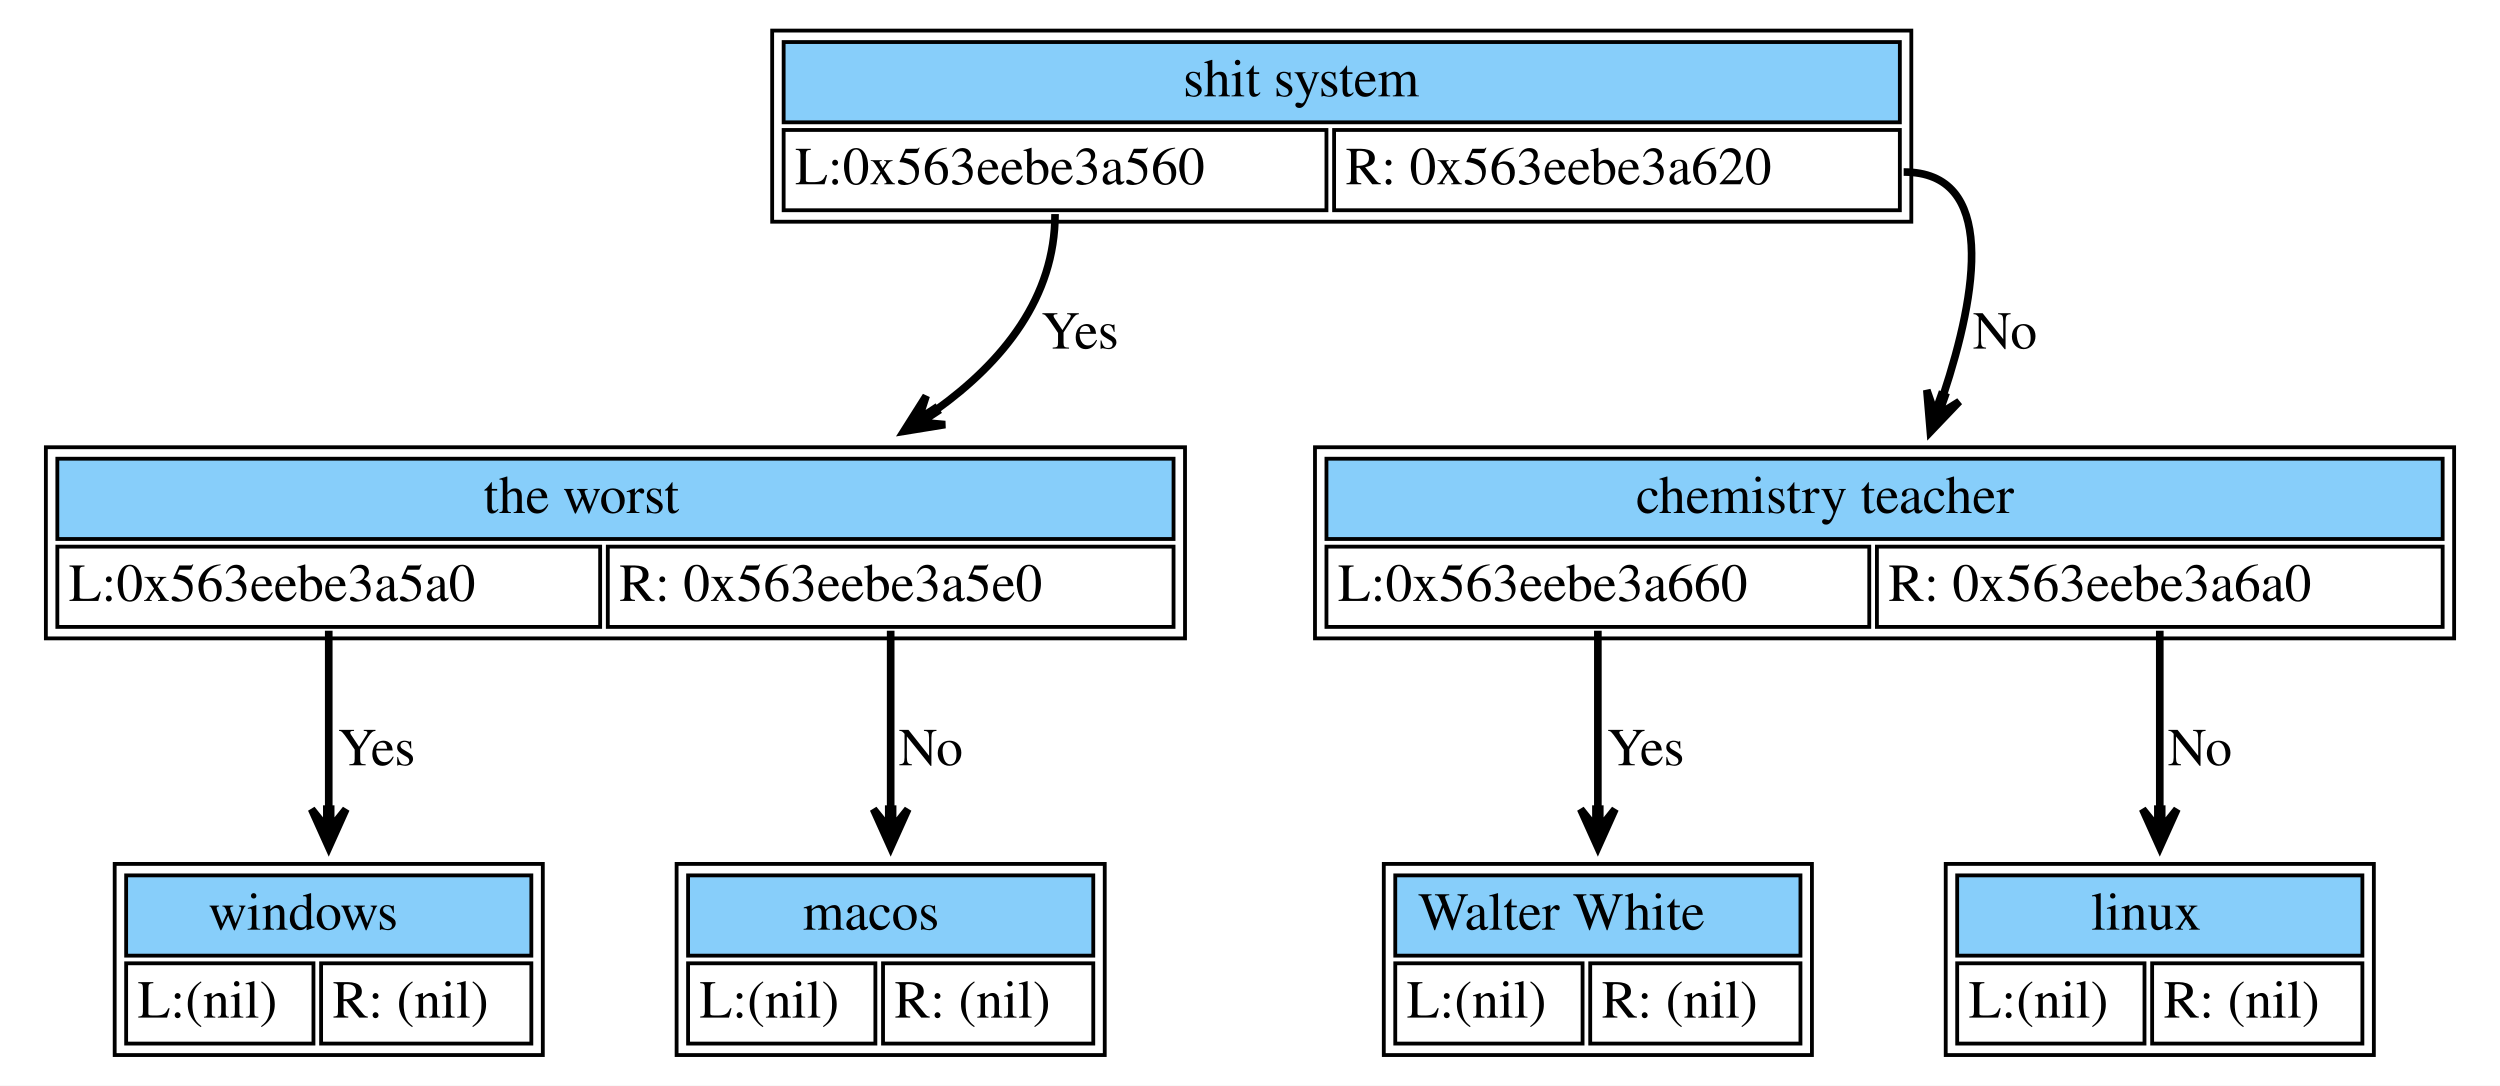
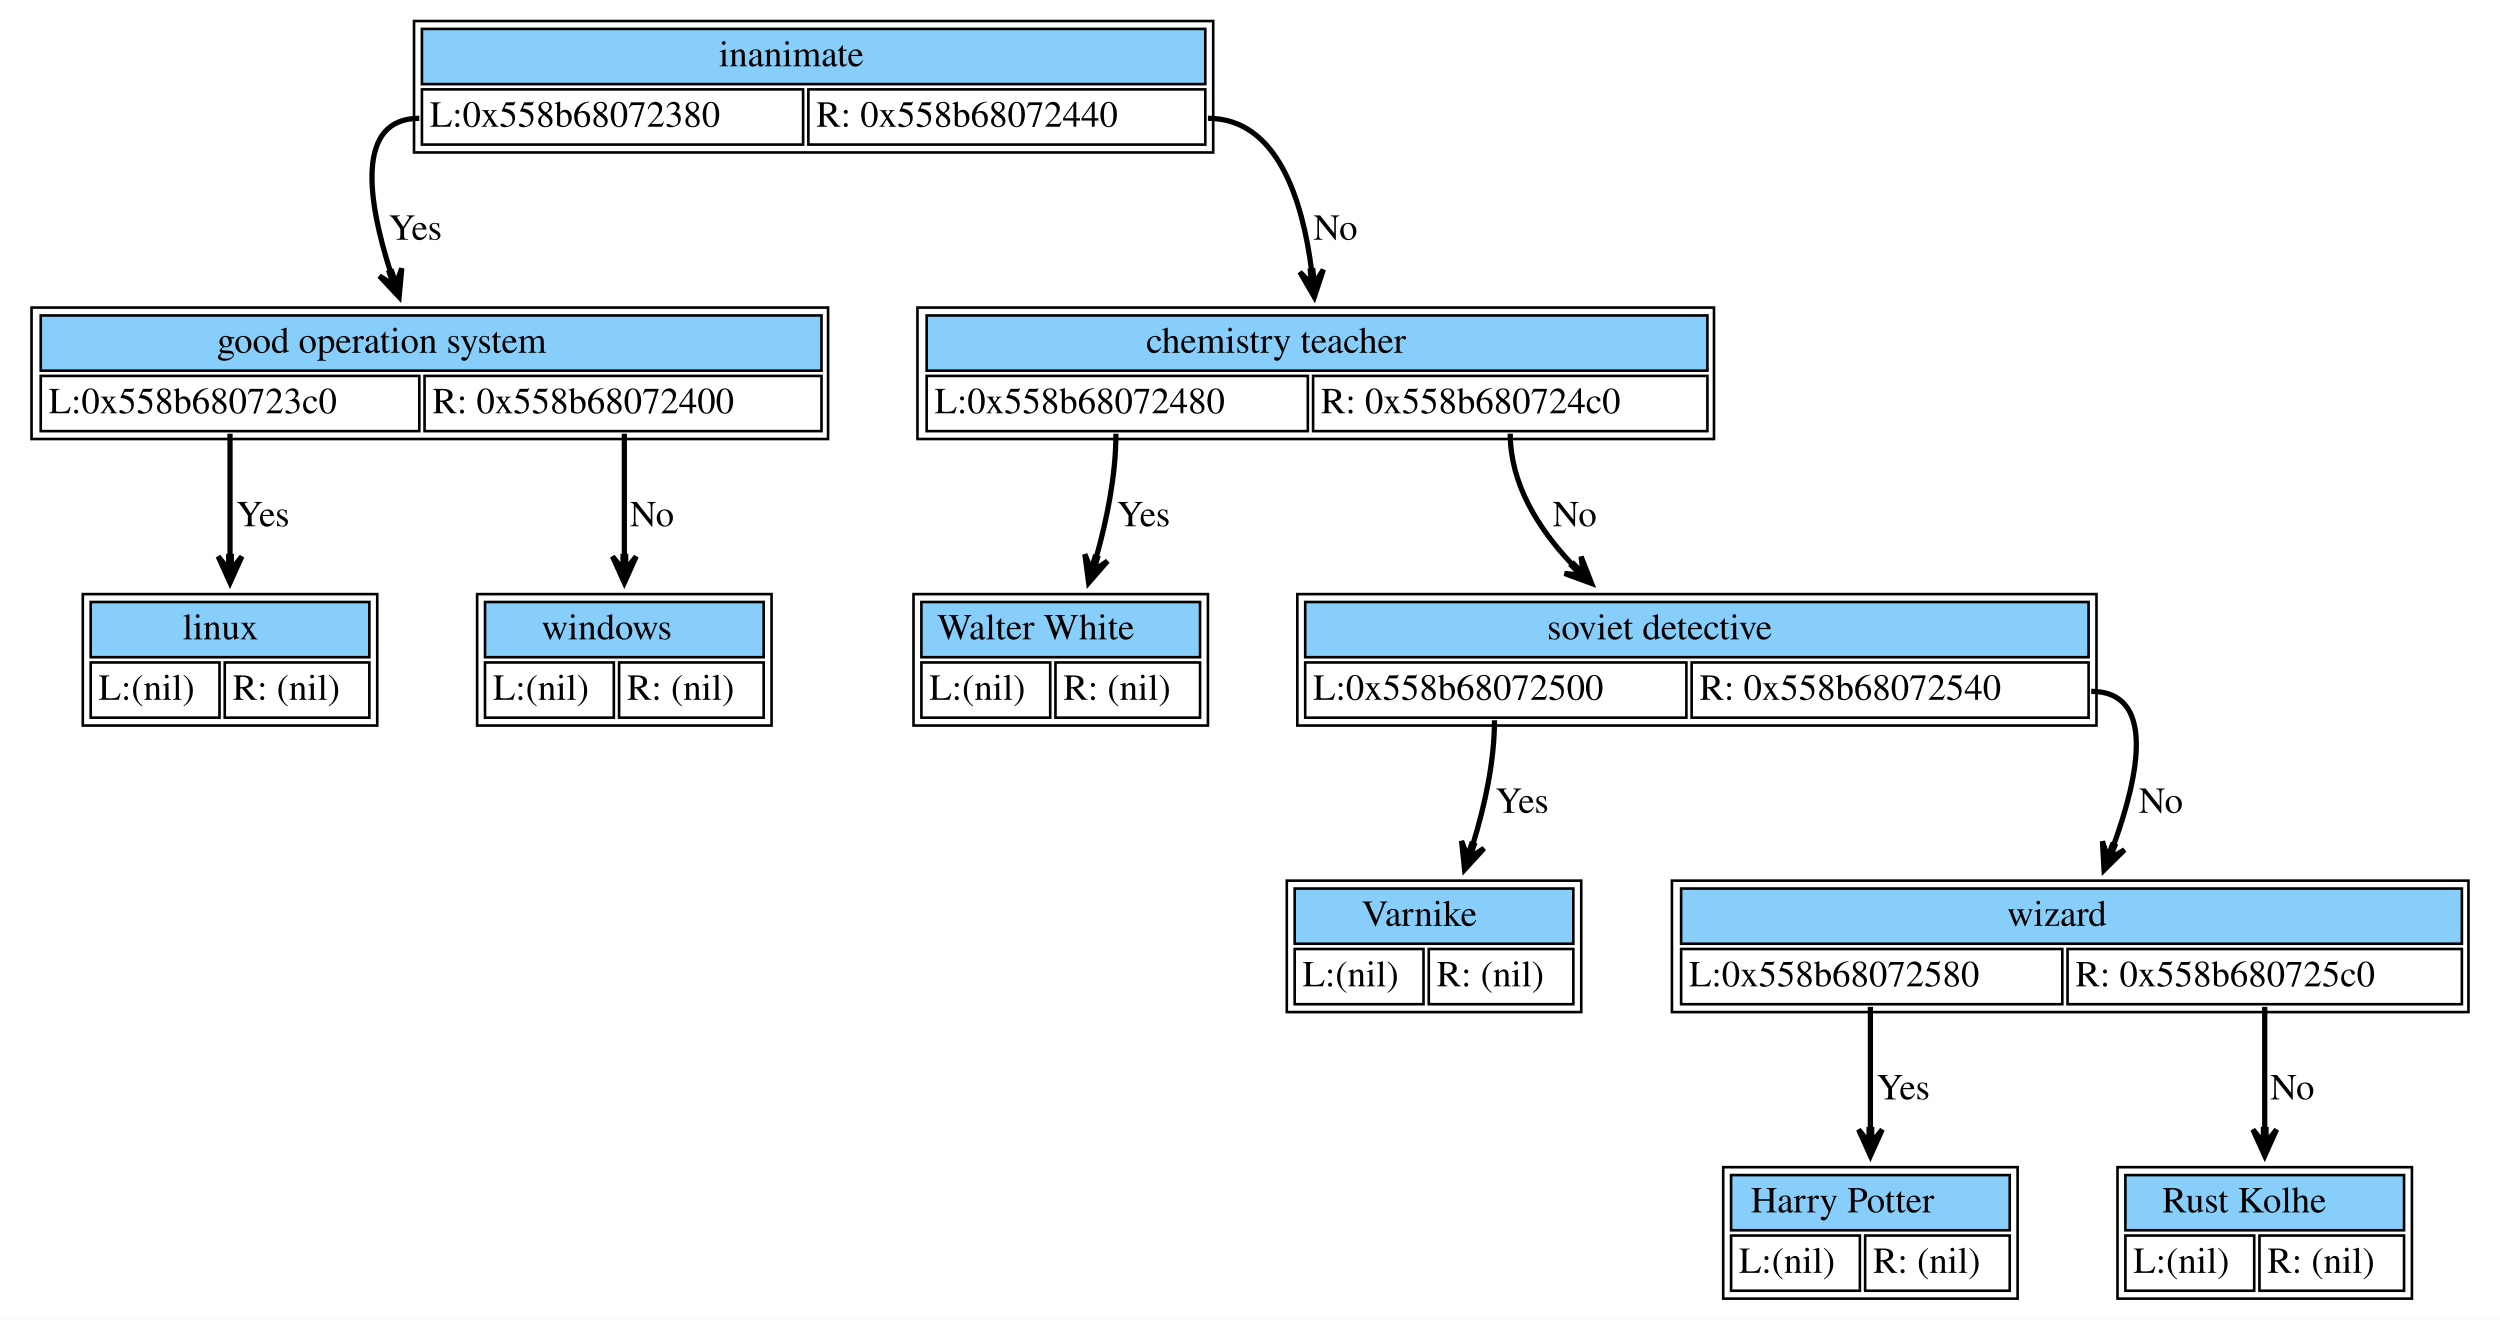
- <svg xmlns="http://www.w3.org/2000/svg" width="654pt" height="284pt" viewBox="0.00 0.00 654.00 284.00">
-   <g id="graph0" class="graph" transform="scale(1 1) rotate(0) translate(4 280)">
-     <polygon fill="white" stroke="transparent" points="-4,4 -4,-280 650,-280 650,4 -4,4" />
+ <svg xmlns="http://www.w3.org/2000/svg" width="951pt" height="502pt" viewBox="0.00 0.00 951.00 502.00">
+   <g id="graph0" class="graph" transform="scale(1 1) rotate(0) translate(4 498)">
+     <polygon fill="white" stroke="transparent" points="-4,4 -4,-498 947,-498 947,4 -4,4" />
    <g id="node1" class="node">
-       <polygon fill="lightskyblue" stroke="transparent" points="29,-30 29,-51 135,-51 135,-30 29,-30" />
-       <polygon fill="none" stroke="black" points="29,-30 29,-51 135,-51 135,-30 29,-30" />
-       <text text-anchor="start" x="50.5" y="-36.8" font-family="Times,serif" font-size="14.00">windows</text>
-       <polygon fill="none" stroke="black" points="29,-7 29,-28 78,-28 78,-7 29,-7" />
-       <text text-anchor="start" x="32" y="-13.8" font-family="Times,serif" font-size="14.00">L:(nil)</text>
-       <polygon fill="none" stroke="black" points="80,-7 80,-28 135,-28 135,-7 80,-7" />
-       <text text-anchor="start" x="83" y="-13.8" font-family="Times,serif" font-size="14.00">R: (nil)</text>
-       <polygon fill="none" stroke="black" points="26,-4 26,-54 138,-54 138,-4 26,-4" />
+       <polygon fill="lightskyblue" stroke="transparent" points="30.5,-248 30.5,-269 136.5,-269 136.5,-248 30.5,-248" />
+       <polygon fill="none" stroke="black" points="30.5,-248 30.5,-269 136.5,-269 136.5,-248 30.5,-248" />
+       <text text-anchor="start" x="65.5" y="-254.8" font-family="Times,serif" font-size="14.00">linux</text>
+       <polygon fill="none" stroke="black" points="30.5,-225 30.5,-246 79.5,-246 79.5,-225 30.5,-225" />
+       <text text-anchor="start" x="33.5" y="-231.8" font-family="Times,serif" font-size="14.00">L:(nil)</text>
+       <polygon fill="none" stroke="black" points="81.5,-225 81.5,-246 136.5,-246 136.5,-225 81.5,-225" />
+       <text text-anchor="start" x="84.5" y="-231.8" font-family="Times,serif" font-size="14.00">R: (nil)</text>
+       <polygon fill="none" stroke="black" points="27.5,-222 27.5,-272 139.5,-272 139.5,-222 27.5,-222" />
    </g>
    <g id="node2" class="node">
-       <polygon fill="lightskyblue" stroke="transparent" points="11,-139 11,-160 303,-160 303,-139 11,-139" />
-       <polygon fill="none" stroke="black" points="11,-139 11,-160 303,-160 303,-139 11,-139" />
-       <text text-anchor="start" x="122.5" y="-145.8" font-family="Times,serif" font-size="14.00">the worst</text>
-       <polygon fill="none" stroke="black" points="11,-116 11,-137 153,-137 153,-116 11,-116" />
-       <text text-anchor="start" x="14" y="-122.8" font-family="Times,serif" font-size="14.00">L:0x563eebe3a5a0</text>
-       <polygon fill="none" stroke="black" points="155,-116 155,-137 303,-137 303,-116 155,-116" />
-       <text text-anchor="start" x="158" y="-122.8" font-family="Times,serif" font-size="14.00">R: 0x563eebe3a5e0</text>
-       <polygon fill="none" stroke="black" points="8,-113 8,-163 306,-163 306,-113 8,-113" />
+       <polygon fill="lightskyblue" stroke="transparent" points="11.5,-357 11.5,-378 308.5,-378 308.5,-357 11.5,-357" />
+       <polygon fill="none" stroke="black" points="11.5,-357 11.5,-378 308.5,-378 308.5,-357 11.5,-357" />
+       <text text-anchor="start" x="78.5" y="-363.8" font-family="Times,serif" font-size="14.00">good operation system</text>
+       <polygon fill="none" stroke="black" points="11.5,-334 11.5,-355 155.5,-355 155.5,-334 11.5,-334" />
+       <text text-anchor="start" x="14.5" y="-340.8" font-family="Times,serif" font-size="14.00">L:0x558b680723c0</text>
+       <polygon fill="none" stroke="black" points="157.5,-334 157.5,-355 308.5,-355 308.5,-334 157.5,-334" />
+       <text text-anchor="start" x="160.5" y="-340.8" font-family="Times,serif" font-size="14.00">R: 0x558b68072400</text>
+       <polygon fill="none" stroke="black" points="8,-331 8,-381 311,-381 311,-331 8,-331" />
    </g>
    <g id="edge1" class="edge">
-       <path fill="none" stroke="black" stroke-width="2" d="M82,-115C82,-99.8 82,-83.07 82,-68.51" />
-       <polygon fill="black" stroke="black" stroke-width="2" points="82,-58.33 86.5,-68.33 82.5,-63.33 82.5,-68.33 82,-68.33 81.5,-68.33 81.5,-63.33 77.5,-68.33 82,-58.33 82,-58.33" />
-       <text text-anchor="middle" x="94.5" y="-79.8" font-family="Times,serif" font-size="14.00">Yes</text>
+       <path fill="none" stroke="black" stroke-width="2" d="M83.5,-333C83.5,-317.8 83.5,-301.07 83.5,-286.51" />
+       <polygon fill="black" stroke="black" stroke-width="2" points="83.5,-276.33 88,-286.33 84,-281.33 84,-286.33 83.5,-286.33 83,-286.33 83,-281.33 79,-286.33 83.5,-276.33 83.5,-276.33" />
+       <text text-anchor="middle" x="96" y="-297.8" font-family="Times,serif" font-size="14.00">Yes</text>
    </g>
    <g id="node3" class="node">
-       <polygon fill="lightskyblue" stroke="transparent" points="176,-30 176,-51 282,-51 282,-30 176,-30" />
-       <polygon fill="none" stroke="black" points="176,-30 176,-51 282,-51 282,-30 176,-30" />
-       <text text-anchor="start" x="206" y="-36.8" font-family="Times,serif" font-size="14.00">macos</text>
-       <polygon fill="none" stroke="black" points="176,-7 176,-28 225,-28 225,-7 176,-7" />
-       <text text-anchor="start" x="179" y="-13.8" font-family="Times,serif" font-size="14.00">L:(nil)</text>
-       <polygon fill="none" stroke="black" points="227,-7 227,-28 282,-28 282,-7 227,-7" />
-       <text text-anchor="start" x="230" y="-13.8" font-family="Times,serif" font-size="14.00">R: (nil)</text>
-       <polygon fill="none" stroke="black" points="173,-4 173,-54 285,-54 285,-4 173,-4" />
+       <polygon fill="lightskyblue" stroke="transparent" points="180.5,-248 180.5,-269 286.5,-269 286.5,-248 180.5,-248" />
+       <polygon fill="none" stroke="black" points="180.5,-248 180.5,-269 286.5,-269 286.5,-248 180.5,-248" />
+       <text text-anchor="start" x="202" y="-254.8" font-family="Times,serif" font-size="14.00">windows</text>
+       <polygon fill="none" stroke="black" points="180.5,-225 180.5,-246 229.5,-246 229.5,-225 180.5,-225" />
+       <text text-anchor="start" x="183.5" y="-231.8" font-family="Times,serif" font-size="14.00">L:(nil)</text>
+       <polygon fill="none" stroke="black" points="231.5,-225 231.5,-246 286.5,-246 286.5,-225 231.5,-225" />
+       <text text-anchor="start" x="234.5" y="-231.8" font-family="Times,serif" font-size="14.00">R: (nil)</text>
+       <polygon fill="none" stroke="black" points="177.5,-222 177.5,-272 289.5,-272 289.5,-222 177.5,-222" />
    </g>
    <g id="edge2" class="edge">
-       <path fill="none" stroke="black" stroke-width="2" d="M229,-115C229,-99.8 229,-83.07 229,-68.51" />
-       <polygon fill="black" stroke="black" stroke-width="2" points="229,-58.33 233.5,-68.33 229.5,-63.33 229.5,-68.33 229,-68.33 228.5,-68.33 228.5,-63.33 224.5,-68.33 229,-58.33 229,-58.33" />
-       <text text-anchor="middle" x="239.5" y="-79.8" font-family="Times,serif" font-size="14.00">No</text>
+       <path fill="none" stroke="black" stroke-width="2" d="M233.5,-333C233.5,-317.8 233.5,-301.07 233.5,-286.51" />
+       <polygon fill="black" stroke="black" stroke-width="2" points="233.5,-276.33 238,-286.33 234,-281.33 234,-286.33 233.5,-286.33 233,-286.33 233,-281.33 229,-286.33 233.5,-276.33 233.5,-276.33" />
+       <text text-anchor="middle" x="244" y="-297.8" font-family="Times,serif" font-size="14.00">No</text>
    </g>
    <g id="node4" class="node">
-       <polygon fill="lightskyblue" stroke="transparent" points="201,-248 201,-269 493,-269 493,-248 201,-248" />
-       <polygon fill="none" stroke="black" points="201,-248 201,-269 493,-269 493,-248 201,-248" />
-       <text text-anchor="start" x="305.5" y="-254.8" font-family="Times,serif" font-size="14.00">shit system</text>
-       <polygon fill="none" stroke="black" points="201,-225 201,-246 343,-246 343,-225 201,-225" />
-       <text text-anchor="start" x="204" y="-231.8" font-family="Times,serif" font-size="14.00">L:0x563eebe3a560</text>
-       <polygon fill="none" stroke="black" points="345,-225 345,-246 493,-246 493,-225 345,-225" />
-       <text text-anchor="start" x="348" y="-231.8" font-family="Times,serif" font-size="14.00">R: 0x563eebe3a620</text>
-       <polygon fill="none" stroke="black" points="198,-222 198,-272 496,-272 496,-222 198,-222" />
+       <polygon fill="lightskyblue" stroke="transparent" points="156.5,-466 156.5,-487 454.5,-487 454.5,-466 156.5,-466" />
+       <polygon fill="none" stroke="black" points="156.5,-466 156.5,-487 454.5,-487 454.5,-466 156.5,-466" />
+       <text text-anchor="start" x="269.5" y="-472.8" font-family="Times,serif" font-size="14.00">inanimate</text>
+       <polygon fill="none" stroke="black" points="156.5,-443 156.5,-464 301.5,-464 301.5,-443 156.5,-443" />
+       <text text-anchor="start" x="159.5" y="-449.8" font-family="Times,serif" font-size="14.00">L:0x558b68072380</text>
+       <polygon fill="none" stroke="black" points="303.5,-443 303.5,-464 454.5,-464 454.5,-443 303.5,-443" />
+       <text text-anchor="start" x="306.5" y="-449.8" font-family="Times,serif" font-size="14.00">R: 0x558b68072440</text>
+       <polygon fill="none" stroke="black" points="153.5,-440 153.5,-490 457.5,-490 457.5,-440 153.5,-440" />
    </g>
    <g id="edge3" class="edge">
-       <path fill="none" stroke="black" stroke-width="2" d="M272,-224C272,-202.26 258.54,-185.44 240.83,-172.73" />
-       <polygon fill="black" stroke="black" stroke-width="2" points="232.42,-167.17 243.25,-168.93 236.87,-169.51 241.04,-172.27 240.77,-172.69 240.49,-173.1 236.32,-170.35 238.28,-176.44 232.42,-167.17 232.42,-167.17" />
-       <text text-anchor="middle" x="278.5" y="-188.8" font-family="Times,serif" font-size="14.00">Yes</text>
+       <path fill="none" stroke="black" stroke-width="2" d="M155.5,-453C131.06,-453 135.9,-421.56 144.52,-394.66" />
+       <polygon fill="black" stroke="black" stroke-width="2" points="147.82,-385.03 148.84,-395.94 146.67,-389.92 145.05,-394.65 144.58,-394.49 144.11,-394.32 145.72,-389.59 140.32,-393.03 147.82,-385.03 147.82,-385.03" />
+       <text text-anchor="middle" x="154" y="-406.8" font-family="Times,serif" font-size="14.00">Yes</text>
    </g>
    <g id="node5" class="node">
-       <polygon fill="lightskyblue" stroke="transparent" points="343,-139 343,-160 635,-160 635,-139 343,-139" />
-       <polygon fill="none" stroke="black" points="343,-139 343,-160 635,-160 635,-139 343,-139" />
-       <text text-anchor="start" x="424" y="-145.8" font-family="Times,serif" font-size="14.00">chemistry teacher</text>
-       <polygon fill="none" stroke="black" points="343,-116 343,-137 485,-137 485,-116 343,-116" />
-       <text text-anchor="start" x="346" y="-122.8" font-family="Times,serif" font-size="14.00">L:0x563eebe3a660</text>
-       <polygon fill="none" stroke="black" points="487,-116 487,-137 635,-137 635,-116 487,-116" />
-       <text text-anchor="start" x="490" y="-122.8" font-family="Times,serif" font-size="14.00">R: 0x563eebe3a6a0</text>
-       <polygon fill="none" stroke="black" points="340,-113 340,-163 638,-163 638,-113 340,-113" />
+       <polygon fill="lightskyblue" stroke="transparent" points="348.5,-357 348.5,-378 645.5,-378 645.5,-357 348.5,-357" />
+       <polygon fill="none" stroke="black" points="348.5,-357 348.5,-378 645.5,-378 645.5,-357 348.5,-357" />
+       <text text-anchor="start" x="432" y="-363.8" font-family="Times,serif" font-size="14.00">chemistry teacher</text>
+       <polygon fill="none" stroke="black" points="348.5,-334 348.5,-355 493.5,-355 493.5,-334 348.5,-334" />
+       <text text-anchor="start" x="351.5" y="-340.8" font-family="Times,serif" font-size="14.00">L:0x558b68072480</text>
+       <polygon fill="none" stroke="black" points="495.5,-334 495.5,-355 645.5,-355 645.5,-334 495.5,-334" />
+       <text text-anchor="start" x="498.5" y="-340.8" font-family="Times,serif" font-size="14.00">R: 0x558b680724c0</text>
+       <polygon fill="none" stroke="black" points="345,-331 345,-381 648,-381 648,-331 345,-331" />
    </g>
    <g id="edge4" class="edge">
-       <path fill="none" stroke="black" stroke-width="2" d="M494,-235C518.45,-235 513.28,-203.56 504.38,-176.66" />
-       <polygon fill="black" stroke="black" stroke-width="2" points="500.98,-167.03 508.55,-174.96 503.12,-171.57 504.78,-176.29 504.31,-176.46 503.84,-176.62 502.17,-171.91 500.06,-177.95 500.98,-167.03 500.98,-167.03" />
-       <text text-anchor="middle" x="520.5" y="-188.8" font-family="Times,serif" font-size="14.00">No</text>
+       <path fill="none" stroke="black" stroke-width="2" d="M455.5,-453C481.94,-453 491.56,-421.83 494.94,-395.02" />
+       <polygon fill="black" stroke="black" stroke-width="2" points="495.96,-385.03 499.42,-395.43 495.95,-390.05 495.44,-395.02 494.95,-394.97 494.45,-394.92 494.95,-389.95 490.47,-394.52 495.96,-385.03 495.96,-385.03" />
+       <text text-anchor="middle" x="504" y="-406.8" font-family="Times,serif" font-size="14.00">No</text>
    </g>
    <g id="node6" class="node">
-       <polygon fill="lightskyblue" stroke="transparent" points="361,-30 361,-51 467,-51 467,-30 361,-30" />
-       <polygon fill="none" stroke="black" points="361,-30 361,-51 467,-51 467,-30 361,-30" />
-       <text text-anchor="start" x="367" y="-36.8" font-family="Times,serif" font-size="14.00">Walter White</text>
-       <polygon fill="none" stroke="black" points="361,-7 361,-28 410,-28 410,-7 361,-7" />
-       <text text-anchor="start" x="364" y="-13.8" font-family="Times,serif" font-size="14.00">L:(nil)</text>
-       <polygon fill="none" stroke="black" points="412,-7 412,-28 467,-28 467,-7 412,-7" />
-       <text text-anchor="start" x="415" y="-13.8" font-family="Times,serif" font-size="14.00">R: (nil)</text>
-       <polygon fill="none" stroke="black" points="358,-4 358,-54 470,-54 470,-4 358,-4" />
+       <polygon fill="lightskyblue" stroke="transparent" points="346.5,-248 346.5,-269 452.5,-269 452.5,-248 346.5,-248" />
+       <polygon fill="none" stroke="black" points="346.5,-248 346.5,-269 452.5,-269 452.5,-248 346.5,-248" />
+       <text text-anchor="start" x="352.5" y="-254.8" font-family="Times,serif" font-size="14.00">Walter White</text>
+       <polygon fill="none" stroke="black" points="346.5,-225 346.5,-246 395.5,-246 395.5,-225 346.5,-225" />
+       <text text-anchor="start" x="349.5" y="-231.8" font-family="Times,serif" font-size="14.00">L:(nil)</text>
+       <polygon fill="none" stroke="black" points="397.5,-225 397.5,-246 452.5,-246 452.5,-225 397.5,-225" />
+       <text text-anchor="start" x="400.5" y="-231.8" font-family="Times,serif" font-size="14.00">R: (nil)</text>
+       <polygon fill="none" stroke="black" points="343.5,-222 343.5,-272 455.5,-272 455.5,-222 343.5,-222" />
    </g>
    <g id="edge5" class="edge">
-       <path fill="none" stroke="black" stroke-width="2" d="M414,-115C414,-99.8 414,-83.07 414,-68.51" />
-       <polygon fill="black" stroke="black" stroke-width="2" points="414,-58.33 418.5,-68.33 414.5,-63.33 414.5,-68.33 414,-68.33 413.5,-68.33 413.5,-63.33 409.5,-68.33 414,-58.33 414,-58.33" />
-       <text text-anchor="middle" x="426.5" y="-79.8" font-family="Times,serif" font-size="14.00">Yes</text>
+       <path fill="none" stroke="black" stroke-width="2" d="M420.5,-333C420.5,-317.31 417.09,-300.46 413.01,-285.94" />
+       <polygon fill="black" stroke="black" stroke-width="2" points="410.12,-276.29 417.31,-284.58 412.04,-280.94 413.47,-285.73 413,-285.87 412.52,-286.01 411.08,-281.23 408.68,-287.16 410.12,-276.29 410.12,-276.29" />
+       <text text-anchor="middle" x="431" y="-297.8" font-family="Times,serif" font-size="14.00">Yes</text>
    </g>
    <g id="node7" class="node">
-       <polygon fill="lightskyblue" stroke="transparent" points="508,-30 508,-51 614,-51 614,-30 508,-30" />
-       <polygon fill="none" stroke="black" points="508,-30 508,-51 614,-51 614,-30 508,-30" />
-       <text text-anchor="start" x="543" y="-36.8" font-family="Times,serif" font-size="14.00">linux</text>
-       <polygon fill="none" stroke="black" points="508,-7 508,-28 557,-28 557,-7 508,-7" />
-       <text text-anchor="start" x="511" y="-13.8" font-family="Times,serif" font-size="14.00">L:(nil)</text>
-       <polygon fill="none" stroke="black" points="559,-7 559,-28 614,-28 614,-7 559,-7" />
-       <text text-anchor="start" x="562" y="-13.8" font-family="Times,serif" font-size="14.00">R: (nil)</text>
-       <polygon fill="none" stroke="black" points="505,-4 505,-54 617,-54 617,-4 505,-4" />
+       <polygon fill="lightskyblue" stroke="transparent" points="492.5,-248 492.5,-269 790.5,-269 790.5,-248 492.5,-248" />
+       <polygon fill="none" stroke="black" points="492.5,-248 492.5,-269 790.5,-269 790.5,-248 492.5,-248" />
+       <text text-anchor="start" x="584.5" y="-254.8" font-family="Times,serif" font-size="14.00">soviet detective</text>
+       <polygon fill="none" stroke="black" points="492.5,-225 492.5,-246 637.5,-246 637.5,-225 492.5,-225" />
+       <text text-anchor="start" x="495.5" y="-231.8" font-family="Times,serif" font-size="14.00">L:0x558b68072500</text>
+       <polygon fill="none" stroke="black" points="639.5,-225 639.5,-246 790.5,-246 790.5,-225 639.5,-225" />
+       <text text-anchor="start" x="642.5" y="-231.8" font-family="Times,serif" font-size="14.00">R: 0x558b68072540</text>
+       <polygon fill="none" stroke="black" points="489.5,-222 489.5,-272 793.5,-272 793.5,-222 489.5,-222" />
    </g>
    <g id="edge6" class="edge">
-       <path fill="none" stroke="black" stroke-width="2" d="M561,-115C561,-99.8 561,-83.07 561,-68.51" />
-       <polygon fill="black" stroke="black" stroke-width="2" points="561,-58.33 565.5,-68.33 561.5,-63.33 561.5,-68.33 561,-68.33 560.5,-68.33 560.5,-63.33 556.5,-68.33 561,-58.33 561,-58.33" />
-       <text text-anchor="middle" x="571.5" y="-79.8" font-family="Times,serif" font-size="14.00">No</text>
+       <path fill="none" stroke="black" stroke-width="2" d="M570.5,-333C570.5,-314.02 581.06,-297.04 594.03,-283.33" />
+       <polygon fill="black" stroke="black" stroke-width="2" points="601.44,-276.07 597.45,-286.28 598.22,-279.93 594.65,-283.43 594.3,-283.07 593.95,-282.72 597.52,-279.21 591.15,-279.86 601.44,-276.07 601.44,-276.07" />
+       <text text-anchor="middle" x="595" y="-297.8" font-family="Times,serif" font-size="14.00">No</text>
+     </g>
+     <g id="node8" class="node">
+       <polygon fill="lightskyblue" stroke="transparent" points="488.5,-139 488.5,-160 594.5,-160 594.5,-139 488.5,-139" />
+       <polygon fill="none" stroke="black" points="488.5,-139 488.5,-160 594.5,-160 594.5,-139 488.5,-139" />
+       <text text-anchor="start" x="514" y="-145.8" font-family="Times,serif" font-size="14.00">Varnike</text>
+       <polygon fill="none" stroke="black" points="488.5,-116 488.5,-137 537.5,-137 537.5,-116 488.5,-116" />
+       <text text-anchor="start" x="491.5" y="-122.8" font-family="Times,serif" font-size="14.00">L:(nil)</text>
+       <polygon fill="none" stroke="black" points="539.5,-116 539.5,-137 594.5,-137 594.5,-116 539.5,-116" />
+       <text text-anchor="start" x="542.5" y="-122.8" font-family="Times,serif" font-size="14.00">R: (nil)</text>
+       <polygon fill="none" stroke="black" points="485.5,-113 485.5,-163 597.5,-163 597.5,-113 485.5,-113" />
+     </g>
+     <g id="edge7" class="edge">
+       <path fill="none" stroke="black" stroke-width="2" d="M564.5,-224C564.5,-208.23 560.76,-191.36 556.3,-176.84" />
+       <polygon fill="black" stroke="black" stroke-width="2" points="553.13,-167.21 560.53,-175.3 555.17,-171.8 556.73,-176.55 556.26,-176.71 555.78,-176.86 554.22,-172.11 551.98,-178.11 553.13,-167.21 553.13,-167.21" />
+       <text text-anchor="middle" x="575" y="-188.8" font-family="Times,serif" font-size="14.00">Yes</text>
+     </g>
+     <g id="node9" class="node">
+       <polygon fill="lightskyblue" stroke="transparent" points="635.5,-139 635.5,-160 932.5,-160 932.5,-139 635.5,-139" />
+       <polygon fill="none" stroke="black" points="635.5,-139 635.5,-160 932.5,-160 932.5,-139 635.5,-139" />
+       <text text-anchor="start" x="759.5" y="-145.8" font-family="Times,serif" font-size="14.00">wizard</text>
+       <polygon fill="none" stroke="black" points="635.5,-116 635.5,-137 780.5,-137 780.5,-116 635.5,-116" />
+       <text text-anchor="start" x="638.5" y="-122.8" font-family="Times,serif" font-size="14.00">L:0x558b68072580</text>
+       <polygon fill="none" stroke="black" points="782.5,-116 782.5,-137 932.5,-137 932.5,-116 782.5,-116" />
+       <text text-anchor="start" x="785.5" y="-122.8" font-family="Times,serif" font-size="14.00">R: 0x558b680725c0</text>
+       <polygon fill="none" stroke="black" points="632,-113 632,-163 935,-163 935,-113 632,-113" />
+     </g>
+     <g id="edge8" class="edge">
+       <path fill="none" stroke="black" stroke-width="2" d="M791.5,-235C816,-235 809.84,-203.56 800.09,-176.66" />
+       <polygon fill="black" stroke="black" stroke-width="2" points="796.38,-167.03 804.17,-174.74 798.64,-171.51 800.44,-176.18 799.97,-176.36 799.5,-176.54 797.71,-171.87 795.77,-177.97 796.38,-167.03 796.38,-167.03" />
+       <text text-anchor="middle" x="818" y="-188.8" font-family="Times,serif" font-size="14.00">No</text>
+     </g>
+     <g id="node10" class="node">
+       <polygon fill="lightskyblue" stroke="transparent" points="654.5,-30 654.5,-51 760.5,-51 760.5,-30 654.5,-30" />
+       <polygon fill="none" stroke="black" points="654.5,-30 654.5,-51 760.5,-51 760.5,-30 654.5,-30" />
+       <text text-anchor="start" x="662" y="-36.8" font-family="Times,serif" font-size="14.00">Harry Potter</text>
+       <polygon fill="none" stroke="black" points="654.5,-7 654.5,-28 703.5,-28 703.5,-7 654.5,-7" />
+       <text text-anchor="start" x="657.5" y="-13.8" font-family="Times,serif" font-size="14.00">L:(nil)</text>
+       <polygon fill="none" stroke="black" points="705.5,-7 705.5,-28 760.5,-28 760.5,-7 705.5,-7" />
+       <text text-anchor="start" x="708.5" y="-13.8" font-family="Times,serif" font-size="14.00">R: (nil)</text>
+       <polygon fill="none" stroke="black" points="651.5,-4 651.5,-54 763.5,-54 763.5,-4 651.5,-4" />
+     </g>
+     <g id="edge9" class="edge">
+       <path fill="none" stroke="black" stroke-width="2" d="M707.5,-115C707.5,-99.8 707.5,-83.07 707.5,-68.51" />
+       <polygon fill="black" stroke="black" stroke-width="2" points="707.5,-58.33 712,-68.33 708,-63.33 708,-68.33 707.5,-68.33 707,-68.33 707,-63.33 703,-68.33 707.5,-58.33 707.5,-58.33" />
+       <text text-anchor="middle" x="720" y="-79.8" font-family="Times,serif" font-size="14.00">Yes</text>
+     </g>
+     <g id="node11" class="node">
+       <polygon fill="lightskyblue" stroke="transparent" points="804.5,-30 804.5,-51 910.5,-51 910.5,-30 804.5,-30" />
+       <polygon fill="none" stroke="black" points="804.5,-30 804.5,-51 910.5,-51 910.5,-30 804.5,-30" />
+       <text text-anchor="start" x="818.5" y="-36.8" font-family="Times,serif" font-size="14.00">Rust Kolhe</text>
+       <polygon fill="none" stroke="black" points="804.5,-7 804.5,-28 853.5,-28 853.5,-7 804.5,-7" />
+       <text text-anchor="start" x="807.5" y="-13.8" font-family="Times,serif" font-size="14.00">L:(nil)</text>
+       <polygon fill="none" stroke="black" points="855.5,-7 855.5,-28 910.5,-28 910.5,-7 855.5,-7" />
+       <text text-anchor="start" x="858.5" y="-13.8" font-family="Times,serif" font-size="14.00">R: (nil)</text>
+       <polygon fill="none" stroke="black" points="801.5,-4 801.5,-54 913.5,-54 913.5,-4 801.5,-4" />
+     </g>
+     <g id="edge10" class="edge">
+       <path fill="none" stroke="black" stroke-width="2" d="M857.5,-115C857.5,-99.8 857.5,-83.07 857.5,-68.51" />
+       <polygon fill="black" stroke="black" stroke-width="2" points="857.5,-58.33 862,-68.33 858,-63.33 858,-68.33 857.5,-68.33 857,-68.33 857,-63.33 853,-68.33 857.5,-58.33 857.5,-58.33" />
+       <text text-anchor="middle" x="868" y="-79.8" font-family="Times,serif" font-size="14.00">No</text>
    </g>
  </g>
</svg>
